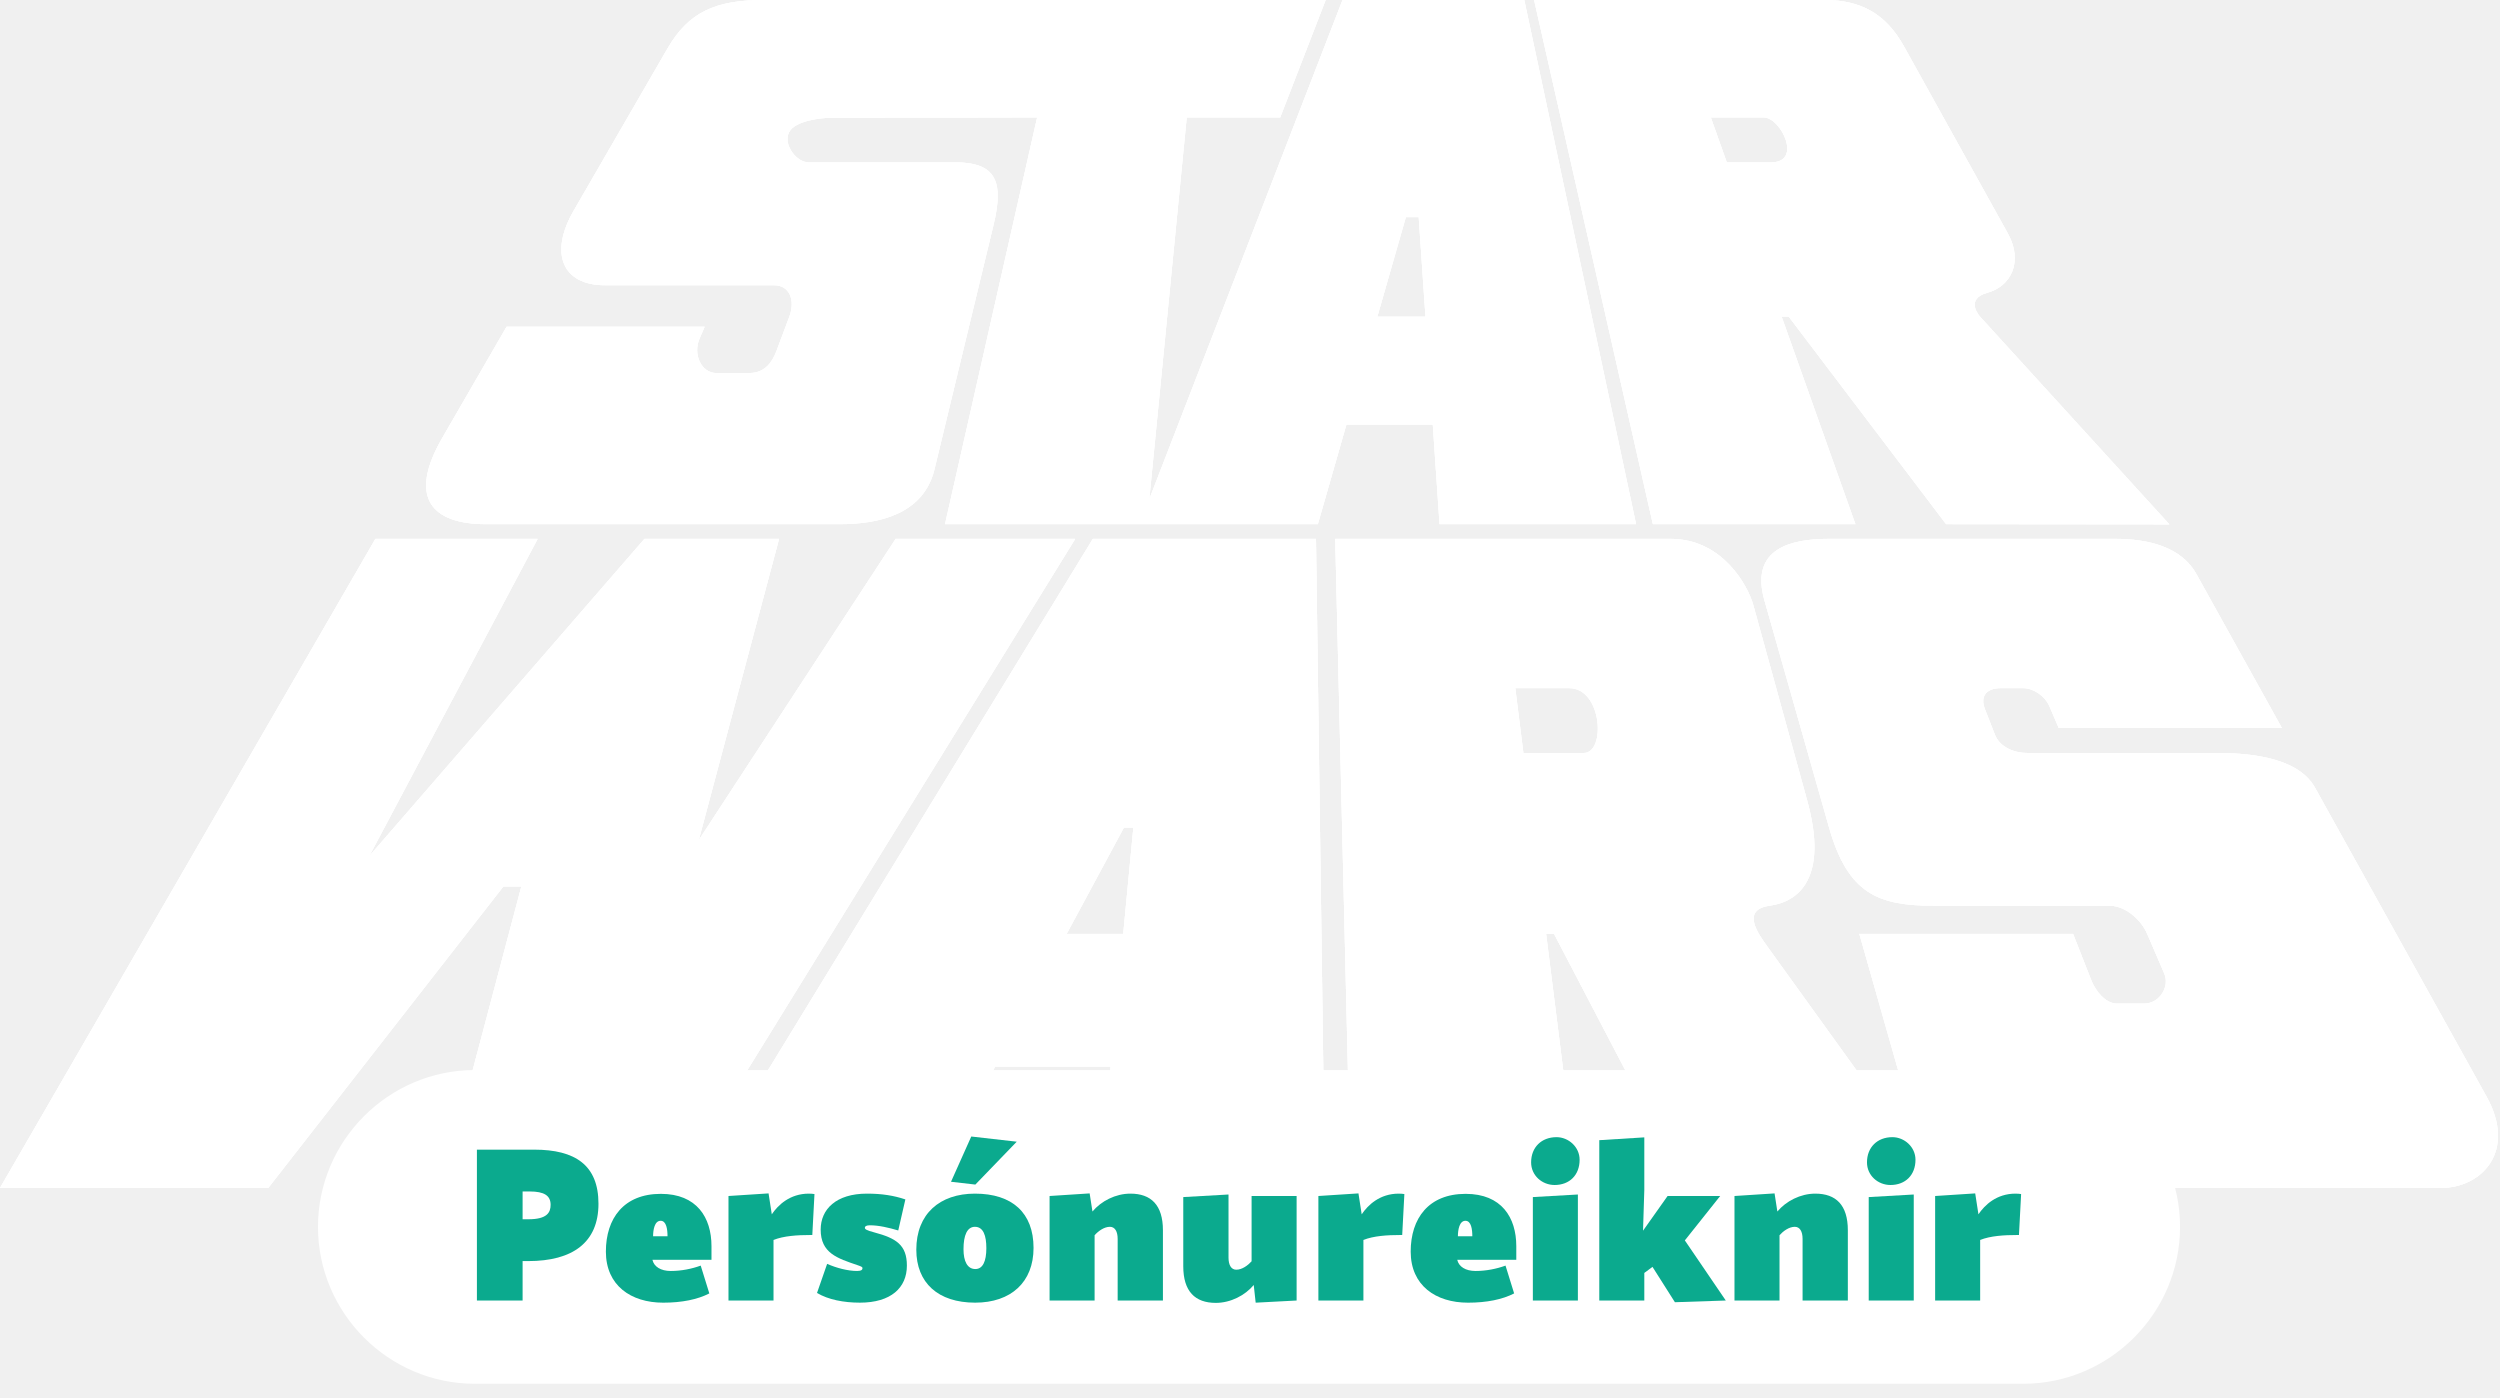
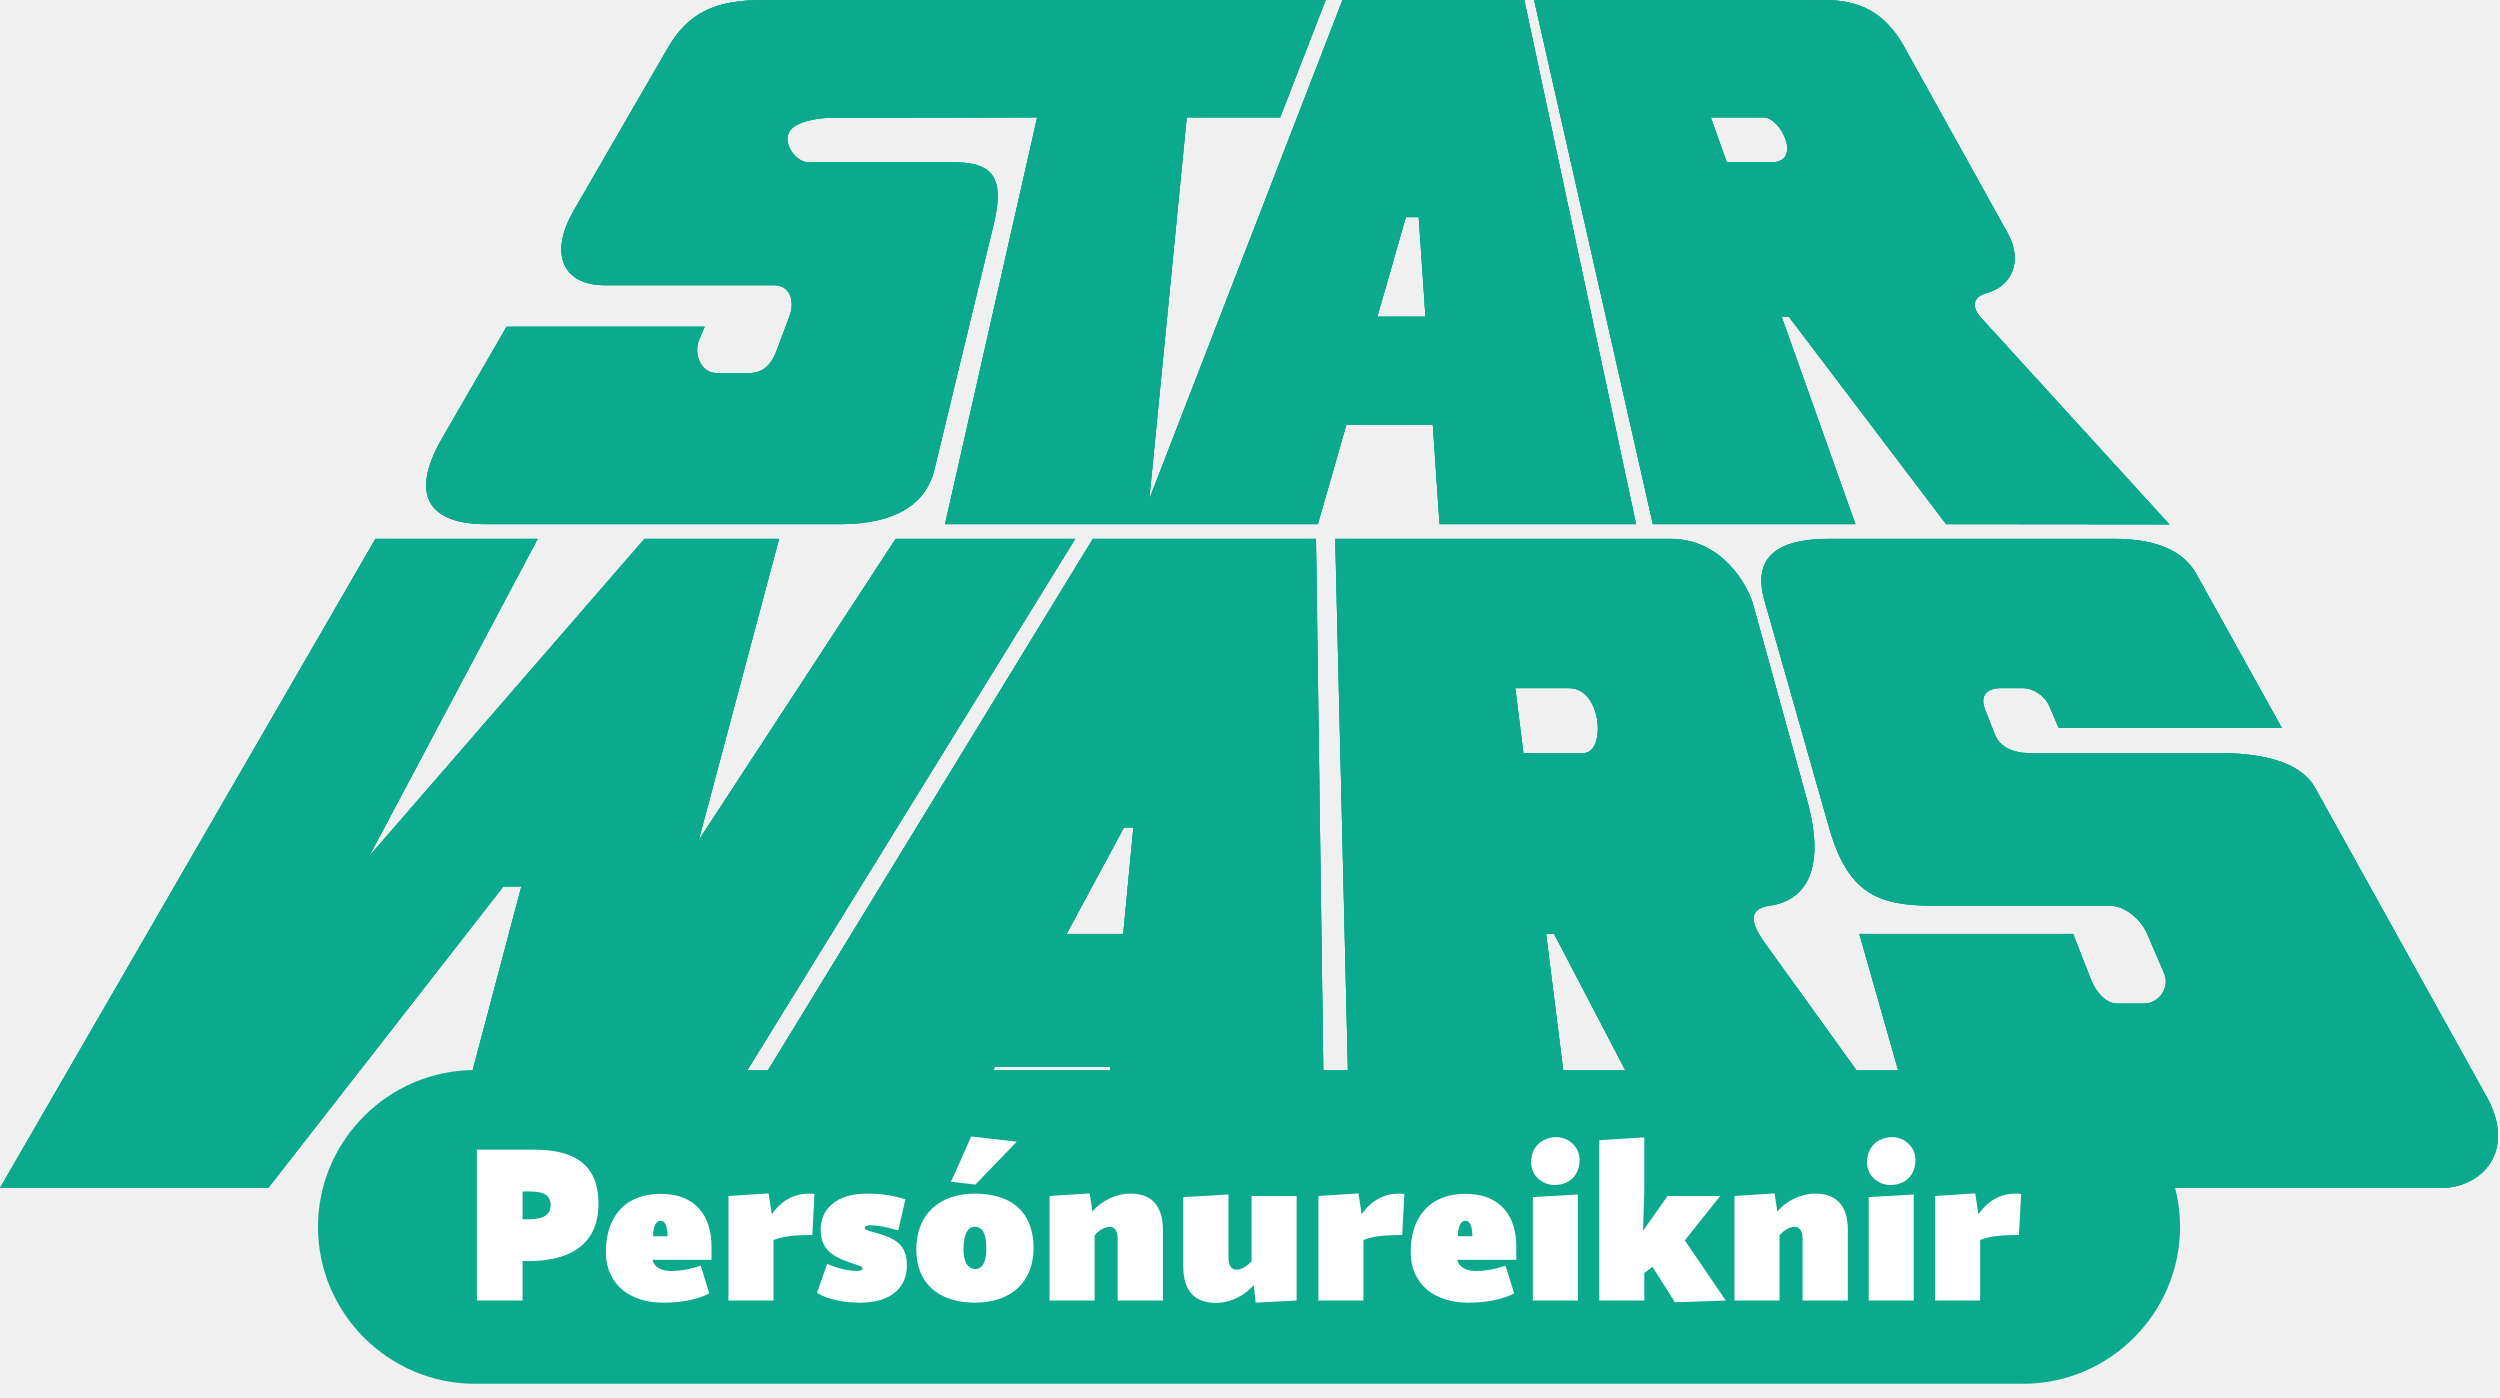
<svg xmlns="http://www.w3.org/2000/svg" xmlns:xlink="http://www.w3.org/1999/xlink" width="170px" height="95px" viewBox="0 0 170 95" version="1.1">
  <defs>
    <path d="M63.291,0 L50.153,33.938 L52.698,7.982 L59.055,7.982 L62.146,0 L23.957,0 C20.646,0 18.819,0.825 17.38,3.315 L17.38,3.315 L11.016,14.317 C9.286,17.308 10.32,19.395 13.116,19.395 L13.116,19.395 L24.643,19.395 C25.69,19.395 26.096,20.411 25.676,21.532 L25.676,21.532 L24.792,23.888 C24.516,24.625 24.011,25.368 22.949,25.368 L22.949,25.368 L20.717,25.368 C19.673,25.368 19.111,24.076 19.565,23.03 L19.565,23.03 L19.917,22.217 L6.448,22.217 L2.07,29.786 C-0.287,33.861 1.381,35.642 5.036,35.642 L5.036,35.642 L29.136,35.642 C31.699,35.642 34.798,34.995 35.542,31.921 L35.542,31.921 L39.556,15.31 C40.266,12.374 39.765,11.038 36.935,11.038 L36.935,11.038 L26.961,11.038 C26.183,11.038 25.246,9.863 25.643,9.014 L25.643,9.014 C26.041,8.166 27.988,8.011 28.429,8.01 L28.429,8.01 L42.527,7.982 L36.261,35.642 L61.615,35.642 L63.554,28.876 L69.429,28.876 L69.889,35.642 L83.253,35.642 L75.651,0 L63.291,0 Z M67.598,14.765 L68.472,14.765 L68.931,21.532 L65.659,21.532 L67.598,14.765 Z" id="path-1" />
    <path d="M0.318,0 L8.395,35.643 L22.167,35.643 L17.151,21.533 L17.636,21.533 L28.337,35.643 L43.518,35.658 L30.641,21.533 C30.641,21.533 29.555,20.34 31.149,19.904 L31.149,19.904 C32.742,19.467 33.602,17.8 32.529,15.866 L32.529,15.866 L25.466,3.147 C24.234,0.928 22.522,0 20.073,0 L20.073,0 L0.318,0 Z M12.334,7.983 L15.926,7.983 C17.105,7.983 18.586,11.039 16.447,11.039 L16.447,11.039 L13.421,11.039 L12.334,7.983 Z" id="path-3" />
    <path id="path-5" d="M60.904,0.643 L47.517,21.125 L52.977,0.643 L43.823,0.643 L25.112,22.212 L36.562,0.643 L25.527,0.643 L0,44.783 L18.239,44.783 L34.229,24.28 L35.452,24.28 L30.019,44.783 L45.876,44.783 L73.116,0.643 L60.904,0.643 Z" />
    <path d="M27.314,0.643 L0.33,44.783 L16.224,44.783 L20.667,36.535 L28.52,36.535 L27.737,44.783 L43.096,44.783 L42.488,0.643 L27.314,0.643 Z M30.068,20.273 L29.379,27.507 L25.53,27.507 L29.428,20.273 L30.068,20.273 Z" id="path-7" />
    <path d="M27.314,0.643 L0.33,44.783 L16.224,44.783 L20.667,36.535 L28.52,36.535 L27.737,44.783 L43.096,44.783 L42.488,0.643 L27.314,0.643 Z M29.428,20.273 L30.068,20.273 L29.379,27.507 L25.53,27.507 L29.428,20.273 Z" id="path-9" />
    <path d="M0.795,0.643 L1.849,44.783 L17.305,44.783 L15.136,27.507 L15.677,27.507 L24.705,44.783 L42.008,44.783 L30.171,28.353 C29.57,27.519 28.358,25.861 30.331,25.589 L30.331,25.589 C32.303,25.317 34.347,23.724 32.887,18.43 L32.887,18.43 L29.225,5.146 C28.866,3.846 27.141,0.643 23.595,0.643 L23.595,0.643 L0.795,0.643 Z M13.039,10.793 L16.705,10.793 C18.958,10.793 19.214,15.206 17.693,15.206 L17.693,15.206 L13.592,15.206 L13.039,10.793 Z" id="path-11" />
    <path id="path-13" d="M5.354,0.643 C2.817,0.643 -0.026,1.282 0.98,4.819 L0.98,4.819 L5.377,20.273 C6.666,24.8 8.733,25.589 12.502,25.589 L12.502,25.589 L24.453,25.589 C25.52,25.589 26.591,26.528 27.011,27.507 L27.011,27.507 L28.172,30.207 C28.558,31.104 27.841,32.246 26.799,32.246 L26.799,32.246 L24.963,32.246 C24.169,32.246 23.491,31.384 23.203,30.646 L23.203,30.646 L21.97,27.507 L7.435,27.507 L10.898,39.678 C11.702,42.503 13.567,44.783 16.712,44.783 L16.712,44.783 L46.966,44.783 C49.765,44.783 52.145,42.281 50.094,38.584 L50.094,38.584 L38.421,17.563 C37.16,15.289 33.281,15.206 31.716,15.206 L31.716,15.206 L18.888,15.206 C17.973,15.206 16.993,14.819 16.658,13.968 L16.658,13.968 L15.978,12.23 C15.608,11.29 16.132,10.793 17.051,10.793 L17.051,10.793 L18.577,10.793 C19.293,10.793 20.069,11.348 20.35,12.005 L20.35,12.005 L20.996,13.506 L36.169,13.506 L30.356,3.036 C29.325,1.18 27.076,0.643 24.822,0.643 L24.822,0.643 L5.354,0.643 Z" />
  </defs>
  <g id="Page-1" stroke="none" stroke-width="1" fill="none" fill-rule="evenodd">
    <g>
-       <path d="M93.659,21.532 L96.931,21.532 L96.472,14.766 L95.598,14.766 L93.659,21.532 Z M30.07,29.786 L34.448,22.218 L47.917,22.218 L47.565,23.03 C47.111,24.077 47.673,25.368 48.716,25.368 L50.948,25.368 C52.011,25.368 52.515,24.625 52.791,23.889 L53.675,21.532 C54.096,20.411 53.69,19.396 52.644,19.396 L41.116,19.396 C38.32,19.396 37.286,17.308 39.017,14.317 L45.379,3.316 C46.819,0.825 48.647,-0 51.957,-0 L90.146,-0 L87.055,7.983 L80.698,7.983 L78.153,33.938 L91.292,-0 L103.65,-0 L111.253,35.642 L97.889,35.642 L97.429,28.876 L91.554,28.876 L89.616,35.642 L64.262,35.642 L70.527,7.983 L56.429,8.011 C55.988,8.012 54.041,8.166 53.643,9.015 C53.246,9.864 54.183,11.039 54.961,11.039 L64.935,11.039 C67.765,11.039 68.266,12.374 67.556,15.31 L63.541,31.921 C62.798,34.995 59.7,35.642 57.136,35.642 L33.036,35.642 C29.381,35.642 27.713,33.861 30.07,29.786 L30.07,29.786 Z" id="Fill-1" fill="#FFFFFF" />
+       <path d="M93.659,21.532 L96.931,21.532 L96.472,14.766 L95.598,14.766 L93.659,21.532 Z M30.07,29.786 L34.448,22.218 L47.917,22.218 L47.565,23.03 C47.111,24.077 47.673,25.368 48.716,25.368 L50.948,25.368 C52.011,25.368 52.515,24.625 52.791,23.889 L53.675,21.532 C54.096,20.411 53.69,19.396 52.644,19.396 L41.116,19.396 C38.32,19.396 37.286,17.308 39.017,14.317 L45.379,3.316 C46.819,0.825 48.647,-0 51.957,-0 L90.146,-0 L87.055,7.983 L80.698,7.983 L78.153,33.938 L91.292,-0 L103.65,-0 L111.253,35.642 L97.889,35.642 L97.429,28.876 L91.554,28.876 L89.616,35.642 L64.262,35.642 L70.527,7.983 L56.429,8.011 C55.988,8.012 54.041,8.166 53.643,9.015 C53.246,9.864 54.183,11.039 54.961,11.039 L64.935,11.039 C67.765,11.039 68.266,12.374 67.556,15.31 L63.541,31.921 C62.798,34.995 59.7,35.642 57.136,35.642 L33.036,35.642 C29.381,35.642 27.713,33.861 30.07,29.786 L30.07,29.786 Z" id="Fill-1" fill="#0BAA8E" />
      <g id="Group-6" transform="translate(28, 0)">
        <mask id="mask-2" fill="white">
          <use xlink:href="#path-1" />
        </mask>
        <g id="Clip-4" />
-         <path d="M-130,921 L245,921 L245,-31 L-130,-31 L-130,921 Z" id="Fill-3" fill="#FFFFFF" mask="url(#mask-2)" />
-         <path d="M-4.023,-5 L88.253,-5 L88.253,40.642 L-4.023,40.642 L-4.023,-5 Z" id="Fill-5" fill="#FFFFFF" mask="url(#mask-2)" />
+         <path d="M-130,921 L245,921 L245,-31 L-130,-31 L-130,921 Z" id="Fill-3" fill="#0BAA8E" mask="url(#mask-2)" />
+         <path d="M-4.023,-5 L88.253,-5 L88.253,40.642 L-4.023,40.642 L-4.023,-5 Z" id="Fill-5" fill="#0BAA8E" mask="url(#mask-2)" />
      </g>
-       <path d="M116.334,7.983 L117.421,11.039 L120.447,11.039 C122.586,11.039 121.106,7.983 119.925,7.983 L116.334,7.983 Z M104.318,0 L112.395,35.643 L126.167,35.643 L121.151,21.532 L121.636,21.532 L132.336,35.643 L147.517,35.658 L134.642,21.532 C134.642,21.532 133.555,20.34 135.149,19.903 C136.742,19.467 137.601,17.799 136.528,15.866 L129.466,3.146 C128.234,0.928 126.521,0 124.073,0 L104.318,0 Z" id="Fill-7" fill="#FFFFFF" />
+       <path d="M116.334,7.983 L117.421,11.039 L120.447,11.039 C122.586,11.039 121.106,7.983 119.925,7.983 L116.334,7.983 Z M104.318,0 L112.395,35.643 L126.167,35.643 L121.151,21.532 L121.636,21.532 L132.336,35.643 L147.517,35.658 L134.642,21.532 C134.642,21.532 133.555,20.34 135.149,19.903 C136.742,19.467 137.601,17.799 136.528,15.866 L129.466,3.146 C128.234,0.928 126.521,0 124.073,0 L104.318,0 Z" id="Fill-7" fill="#0BAA8E" />
      <g id="Group-12" transform="translate(104, 0)">
        <mask id="mask-4" fill="white">
          <use xlink:href="#path-3" />
        </mask>
        <g id="Clip-10" />
-         <path d="M-206,921 L169,921 L169,-31 L-206,-31 L-206,921 Z" id="Fill-9" fill="#FFFFFF" mask="url(#mask-4)" />
-         <path d="M-4.682,-5 L48.517,-5 L48.517,40.658 L-4.682,40.658 L-4.682,-5 Z" id="Fill-11" fill="#FFFFFF" mask="url(#mask-4)" />
+         <path d="M-206,921 L169,921 L169,-31 L-206,-31 L-206,921 Z" id="Fill-9" fill="#0BAA8E" mask="url(#mask-4)" />
+         <path d="M-4.682,-5 L48.517,-5 L48.517,40.658 L-4.682,40.658 L-4.682,-5 Z" id="Fill-11" fill="#0BAA8E" mask="url(#mask-4)" />
      </g>
-       <path d="M25.527,36.643 L0,80.782 L18.239,80.782 L34.229,60.28 L35.452,60.28 L30.019,80.782 L45.876,80.782 L73.115,36.643 L60.903,36.643 L47.517,57.125 L52.977,36.643 L43.823,36.643 L25.113,58.212 L36.563,36.643 L25.527,36.643 Z" id="Fill-13" fill="#FFFFFF" />
+       <path d="M25.527,36.643 L0,80.782 L18.239,80.782 L34.229,60.28 L35.452,60.28 L30.019,80.782 L45.876,80.782 L73.115,36.643 L60.903,36.643 L47.517,57.125 L52.977,36.643 L43.823,36.643 L25.113,58.212 L36.563,36.643 L25.527,36.643 Z" id="Fill-13" fill="#0BAA8E" />
      <g id="Group-18" transform="translate(0, 36)">
        <mask id="mask-6" fill="white">
          <use xlink:href="#path-5" />
        </mask>
        <g id="Clip-16" />
-         <path d="M-102,885 L273,885 L273,-67 L-102,-67 L-102,885 Z" id="Fill-15" fill="#FFFFFF" mask="url(#mask-6)" />
-         <path d="M-5,-4.357 L78.115,-4.357 L78.115,49.782 L-5,49.782 L-5,-4.357 Z" id="Fill-17" fill="#FFFFFF" mask="url(#mask-6)" />
+         <path d="M-102,885 L273,885 L273,-67 L-102,-67 L-102,885 Z" id="Fill-15" fill="#0BAA8E" mask="url(#mask-6)" />
+         <path d="M-5,-4.357 L78.115,-4.357 L78.115,49.782 L-5,49.782 L-5,-4.357 Z" id="Fill-17" fill="#0BAA8E" mask="url(#mask-6)" />
      </g>
-       <path d="M72.53,63.507 L76.379,63.507 L77.068,56.273 L76.427,56.273 L72.53,63.507 Z M74.313,36.643 L89.487,36.643 L90.096,80.782 L74.736,80.782 L75.52,72.535 L67.667,72.535 L63.223,80.782 L47.329,80.782 L74.313,36.643 Z" id="Fill-19" fill="#FFFFFF" />
+       <path d="M72.53,63.507 L76.379,63.507 L77.068,56.273 L76.427,56.273 L72.53,63.507 Z M74.313,36.643 L89.487,36.643 L90.096,80.782 L74.736,80.782 L75.52,72.535 L67.667,72.535 L63.223,80.782 L47.329,80.782 L74.313,36.643 Z" id="Fill-19" fill="#0BAA8E" />
      <g id="Group-23" transform="translate(47, 36)">
        <mask id="mask-8" fill="white">
          <use xlink:href="#path-7" />
        </mask>
        <g id="Clip-22" />
-         <path d="M-149,885 L226,885 L226,-67 L-149,-67 L-149,885 Z" id="Fill-21" fill="#FFFFFF" mask="url(#mask-8)" />
+         <path d="M-149,885 L226,885 L226,-67 L-149,-67 L-149,885 Z" id="Fill-21" fill="#0BAA8E" mask="url(#mask-8)" />
      </g>
      <g id="Group-26" transform="translate(47, 36)">
        <mask id="mask-10" fill="white">
          <use xlink:href="#path-9" />
        </mask>
        <g id="Clip-25" />
-         <path d="M-4.67,-4.357 L48.097,-4.357 L48.097,49.782 L-4.67,49.782 L-4.67,-4.357 Z" id="Fill-24" fill="#FFFFFF" mask="url(#mask-10)" />
+         <path d="M-4.67,-4.357 L48.097,-4.357 L48.097,49.782 L-4.67,49.782 L-4.67,-4.357 Z" id="Fill-24" fill="#0BAA8E" mask="url(#mask-10)" />
      </g>
-       <path d="M103.039,46.793 L103.592,51.206 L107.693,51.206 C109.213,51.206 108.958,46.793 106.705,46.793 L103.039,46.793 Z M90.795,36.643 L91.849,80.782 L107.305,80.782 L105.136,63.507 L105.677,63.507 L114.704,80.782 L132.008,80.782 L120.171,64.353 C119.57,63.519 118.357,61.861 120.331,61.589 C122.303,61.317 124.347,59.724 122.887,54.43 L119.225,41.145 C118.866,39.846 117.14,36.643 113.594,36.643 L90.795,36.643 Z" id="Fill-27" fill="#FFFFFF" />
+       <path d="M103.039,46.793 L103.592,51.206 L107.693,51.206 C109.213,51.206 108.958,46.793 106.705,46.793 L103.039,46.793 Z M90.795,36.643 L91.849,80.782 L107.305,80.782 L105.136,63.507 L105.677,63.507 L114.704,80.782 L132.008,80.782 L120.171,64.353 C119.57,63.519 118.357,61.861 120.331,61.589 C122.303,61.317 124.347,59.724 122.887,54.43 L119.225,41.145 C118.866,39.846 117.14,36.643 113.594,36.643 L90.795,36.643 Z" id="Fill-27" fill="#0BAA8E" />
      <g id="Group-32" transform="translate(90, 36)">
        <mask id="mask-12" fill="white">
          <use xlink:href="#path-11" />
        </mask>
        <g id="Clip-30" />
-         <path d="M-192,885 L183,885 L183,-67 L-192,-67 L-192,885 Z" id="Fill-29" fill="#FFFFFF" mask="url(#mask-12)" />
-         <path d="M-4.205,-4.357 L47.007,-4.357 L47.007,49.782 L-4.205,49.782 L-4.205,-4.357 Z" id="Fill-31" fill="#FFFFFF" mask="url(#mask-12)" />
+         <path d="M-192,885 L183,885 L183,-67 L-192,-67 L-192,885 Z" id="Fill-29" fill="#0BAA8E" mask="url(#mask-12)" />
+         <path d="M-4.205,-4.357 L47.007,-4.357 L47.007,49.782 L-4.205,49.782 L-4.205,-4.357 Z" id="Fill-31" fill="#0BAA8E" mask="url(#mask-12)" />
      </g>
-       <path d="M124.355,36.643 L143.822,36.643 C146.076,36.643 148.325,37.18 149.356,39.036 L155.169,49.506 L139.996,49.506 L139.351,48.004 C139.069,47.348 138.293,46.793 137.577,46.793 L136.051,46.793 C135.133,46.793 134.608,47.29 134.978,48.231 L135.659,49.968 C135.993,50.819 136.973,51.206 137.888,51.206 L150.717,51.206 C152.281,51.206 156.16,51.289 157.422,53.563 L169.094,74.585 C171.146,78.281 168.766,80.782 165.966,80.782 L135.713,80.782 C132.567,80.782 130.702,78.503 129.898,75.678 L126.436,63.507 L140.971,63.507 L142.203,66.647 C142.492,67.384 143.169,68.246 143.963,68.246 L145.799,68.246 C146.841,68.246 147.558,67.105 147.173,66.207 L146.012,63.507 C145.591,62.528 144.52,61.589 143.454,61.589 L131.503,61.589 C127.734,61.589 125.666,60.8 124.377,56.273 L119.98,40.819 C118.975,37.282 121.817,36.643 124.355,36.643" id="Fill-33" fill="#FFFFFF" />
+       <path d="M124.355,36.643 L143.822,36.643 C146.076,36.643 148.325,37.18 149.356,39.036 L155.169,49.506 L139.996,49.506 L139.351,48.004 C139.069,47.348 138.293,46.793 137.577,46.793 L136.051,46.793 C135.133,46.793 134.608,47.29 134.978,48.231 L135.659,49.968 C135.993,50.819 136.973,51.206 137.888,51.206 L150.717,51.206 C152.281,51.206 156.16,51.289 157.422,53.563 L169.094,74.585 C171.146,78.281 168.766,80.782 165.966,80.782 L135.713,80.782 C132.567,80.782 130.702,78.503 129.898,75.678 L126.436,63.507 L140.971,63.507 L142.203,66.647 C142.492,67.384 143.169,68.246 143.963,68.246 L145.799,68.246 C146.841,68.246 147.558,67.105 147.173,66.207 L146.012,63.507 C145.591,62.528 144.52,61.589 143.454,61.589 L131.503,61.589 C127.734,61.589 125.666,60.8 124.377,56.273 L119.98,40.819 C118.975,37.282 121.817,36.643 124.355,36.643" id="Fill-33" fill="#0BAA8E" />
      <g id="Group-38" transform="translate(119, 36)">
        <mask id="mask-14" fill="white">
          <use xlink:href="#path-13" />
        </mask>
        <g id="Clip-36" />
-         <path d="M-221,885 L154,885 L154,-67 L-221,-67 L-221,885 Z" id="Fill-35" fill="#FFFFFF" mask="url(#mask-14)" />
-         <path d="M-4.227,-4.357 L55.866,-4.357 L55.866,49.782 L-4.227,49.782 L-4.227,-4.357 Z" id="Fill-37" fill="#FFFFFF" mask="url(#mask-14)" />
+         <path d="M-221,885 L154,885 L154,-67 L-221,-67 L-221,885 Z" id="Fill-35" fill="#0BAA8E" mask="url(#mask-14)" />
+         <path d="M-4.227,-4.357 L55.866,-4.357 L55.866,49.782 L-4.227,49.782 L-4.227,-4.357 Z" id="Fill-37" fill="#0BAA8E" mask="url(#mask-14)" />
      </g>
      <g id="Group-69" transform="translate(21, 72)">
-         <path d="M116.576,22.096 L11.289,22.096 C5.423,22.096 0.623,17.296 0.623,11.429 L0.623,11.429 C0.623,5.563 5.423,0.763 11.289,0.763 L116.576,0.763 C122.443,0.763 127.243,5.563 127.243,11.429 L127.243,11.429 C127.243,17.296 122.443,22.096 116.576,22.096" id="Fill-39" fill="#FFFFFF" />
-         <path d="M14.933,10.91 C16.193,10.91 16.442,10.455 16.442,9.928 C16.442,9.298 16.003,9.02 15.021,9.02 L14.537,9.02 L14.537,10.91 L14.933,10.91 Z M11.43,6.176 L15.329,6.176 C18.098,6.176 19.696,7.217 19.696,9.855 C19.696,12.492 17.937,13.754 14.918,13.754 L14.537,13.754 L14.537,16.435 L11.43,16.435 L11.43,6.176 Z" id="Fill-41" fill="#0BAA8E" />
-         <path d="M24.391,12.068 C24.391,11.599 24.318,11.013 23.922,11.013 C23.512,11.013 23.41,11.629 23.41,12.068 L24.391,12.068 Z M27.234,15.952 C26.443,16.362 25.373,16.582 24.098,16.582 C21.9,16.582 20.2,15.409 20.2,13.108 C20.2,10.852 21.416,9.182 23.937,9.182 C26.384,9.182 27.381,10.794 27.381,12.742 L27.381,13.666 L23.365,13.666 C23.468,14.135 23.937,14.427 24.611,14.427 C25.329,14.427 26.047,14.281 26.648,14.061 L27.234,15.952 Z" id="Fill-43" fill="#0BAA8E" />
-         <path d="M28.537,9.328 L31.262,9.151 L31.482,10.573 C31.907,9.943 32.713,9.167 34.003,9.167 C34.149,9.167 34.296,9.181 34.384,9.196 L34.237,11.981 L34.105,11.981 C33.226,11.981 32.289,12.039 31.599,12.317 L31.599,16.435 L28.537,16.435 L28.537,9.328 Z" id="Fill-45" fill="#0BAA8E" />
-         <path d="M35.245,13.943 C35.876,14.222 36.652,14.426 37.282,14.426 C37.575,14.426 37.649,14.339 37.649,14.237 C37.649,14.148 37.56,14.12 37.312,14.031 C35.934,13.562 34.806,13.21 34.806,11.613 C34.806,10.236 35.846,9.167 37.956,9.167 C38.967,9.167 39.788,9.298 40.565,9.561 L40.081,11.672 C39.436,11.481 38.762,11.32 38.147,11.32 C37.912,11.32 37.81,11.393 37.81,11.481 C37.81,11.584 37.898,11.657 38.455,11.804 C39.934,12.2 40.668,12.653 40.668,14.06 C40.668,15.569 39.583,16.581 37.473,16.581 C36.374,16.581 35.318,16.376 34.557,15.921 L35.245,13.943 Z" id="Fill-47" fill="#0BAA8E" />
-         <path d="M46.072,12.874 C46.072,12.023 45.867,11.423 45.295,11.423 C44.768,11.423 44.518,11.995 44.518,12.947 C44.518,13.768 44.782,14.295 45.324,14.295 C45.823,14.295 46.072,13.782 46.072,12.874 L46.072,12.874 Z M45.046,5.283 L48.138,5.635 L45.324,8.551 L43.669,8.36 L45.046,5.283 Z M45.295,9.167 C47.83,9.167 49.281,10.471 49.281,12.858 C49.281,15.189 47.743,16.581 45.31,16.581 C42.789,16.581 41.309,15.233 41.309,12.977 C41.309,10.544 42.906,9.167 45.295,9.167 L45.295,9.167 Z" id="Fill-49" fill="#0BAA8E" />
-         <path d="M50.371,9.328 L53.096,9.151 L53.287,10.383 C53.873,9.679 54.855,9.167 55.866,9.167 C57.273,9.167 58.079,9.943 58.079,11.657 L58.079,16.435 L55.001,16.435 L55.001,12.244 C55.001,11.731 54.811,11.423 54.474,11.423 C54.078,11.423 53.683,11.716 53.433,11.995 L53.433,16.435 L50.371,16.435 L50.371,9.328 Z" id="Fill-51" fill="#0BAA8E" />
-         <path d="M59.462,9.401 L62.539,9.226 L62.539,13.519 C62.539,14.032 62.73,14.34 63.067,14.34 C63.463,14.34 63.858,14.046 64.108,13.768 L64.108,9.328 L67.17,9.328 L67.17,16.435 L64.386,16.582 L64.254,15.38 C63.668,16.083 62.686,16.596 61.675,16.596 C60.268,16.596 59.462,15.819 59.462,14.105 L59.462,9.401 Z" id="Fill-53" fill="#0BAA8E" />
-         <path d="M68.65,9.328 L71.375,9.151 L71.595,10.573 C72.02,9.943 72.826,9.167 74.116,9.167 C74.262,9.167 74.409,9.181 74.497,9.196 L74.35,11.981 L74.218,11.981 C73.339,11.981 72.402,12.039 71.712,12.317 L71.712,16.435 L68.65,16.435 L68.65,9.328 Z" id="Fill-55" fill="#0BAA8E" />
-         <path d="M79.118,12.068 C79.118,11.599 79.045,11.013 78.649,11.013 C78.239,11.013 78.137,11.629 78.137,12.068 L79.118,12.068 Z M81.961,15.952 C81.17,16.362 80.1,16.582 78.825,16.582 C76.627,16.582 74.927,15.409 74.927,13.108 C74.927,10.852 76.143,9.182 78.664,9.182 C81.111,9.182 82.108,10.794 82.108,12.742 L82.108,13.666 L78.092,13.666 C78.195,14.135 78.664,14.427 79.338,14.427 C80.056,14.427 80.774,14.281 81.375,14.061 L81.961,15.952 Z" id="Fill-57" fill="#0BAA8E" />
-         <path d="M83.234,9.401 L86.296,9.226 L86.296,16.435 L83.234,16.435 L83.234,9.401 Z M84.845,5.327 C85.651,5.327 86.414,5.986 86.414,6.865 C86.414,7.906 85.725,8.58 84.714,8.58 C83.864,8.58 83.116,7.936 83.116,7.042 C83.116,6.016 83.82,5.327 84.845,5.327 L84.845,5.327 Z" id="Fill-59" fill="#0BAA8E" />
-         <path d="M87.751,5.532 L90.813,5.341 L90.813,8.917 L90.726,11.687 L92.396,9.328 L95.972,9.328 L93.569,12.347 L96.353,16.435 L92.894,16.551 L91.37,14.148 L90.813,14.559 L90.813,16.435 L87.751,16.435 L87.751,5.532 Z" id="Fill-61" fill="#0BAA8E" />
-         <path d="M96.945,9.328 L99.67,9.151 L99.861,10.383 C100.447,9.679 101.429,9.167 102.44,9.167 C103.847,9.167 104.653,9.943 104.653,11.657 L104.653,16.435 L101.575,16.435 L101.575,12.244 C101.575,11.731 101.385,11.423 101.048,11.423 C100.652,11.423 100.257,11.716 100.007,11.995 L100.007,16.435 L96.945,16.435 L96.945,9.328 Z" id="Fill-63" fill="#0BAA8E" />
-         <path d="M106.073,9.401 L109.135,9.226 L109.135,16.435 L106.073,16.435 L106.073,9.401 Z M107.684,5.327 C108.49,5.327 109.253,5.986 109.253,6.865 C109.253,7.906 108.564,8.58 107.553,8.58 C106.703,8.58 105.955,7.936 105.955,7.042 C105.955,6.016 106.659,5.327 107.684,5.327 L107.684,5.327 Z" id="Fill-65" fill="#0BAA8E" />
-         <path d="M110.589,9.328 L113.314,9.151 L113.534,10.573 C113.959,9.943 114.765,9.167 116.055,9.167 C116.201,9.167 116.348,9.181 116.436,9.196 L116.289,11.981 L116.157,11.981 C115.278,11.981 114.341,12.039 113.651,12.317 L113.651,16.435 L110.589,16.435 L110.589,9.328 Z" id="Fill-67" fill="#0BAA8E" />
+         <path d="M116.576,22.096 L11.289,22.096 C5.423,22.096 0.623,17.296 0.623,11.429 L0.623,11.429 C0.623,5.563 5.423,0.763 11.289,0.763 L116.576,0.763 C122.443,0.763 127.243,5.563 127.243,11.429 L127.243,11.429 C127.243,17.296 122.443,22.096 116.576,22.096" id="Fill-39" fill="#0BAA8E" />
+         <path d="M14.933,10.91 C16.193,10.91 16.442,10.455 16.442,9.928 C16.442,9.298 16.003,9.02 15.021,9.02 L14.537,9.02 L14.537,10.91 L14.933,10.91 Z M11.43,6.176 L15.329,6.176 C18.098,6.176 19.696,7.217 19.696,9.855 C19.696,12.492 17.937,13.754 14.918,13.754 L14.537,13.754 L14.537,16.435 L11.43,16.435 L11.43,6.176 Z" id="Fill-41" fill="#FFFFFF" />
+         <path d="M24.391,12.068 C24.391,11.599 24.318,11.013 23.922,11.013 C23.512,11.013 23.41,11.629 23.41,12.068 L24.391,12.068 Z M27.234,15.952 C26.443,16.362 25.373,16.582 24.098,16.582 C21.9,16.582 20.2,15.409 20.2,13.108 C20.2,10.852 21.416,9.182 23.937,9.182 C26.384,9.182 27.381,10.794 27.381,12.742 L27.381,13.666 L23.365,13.666 C23.468,14.135 23.937,14.427 24.611,14.427 C25.329,14.427 26.047,14.281 26.648,14.061 L27.234,15.952 Z" id="Fill-43" fill="#FFFFFF" />
+         <path d="M28.537,9.328 L31.262,9.151 L31.482,10.573 C31.907,9.943 32.713,9.167 34.003,9.167 C34.149,9.167 34.296,9.181 34.384,9.196 L34.237,11.981 L34.105,11.981 C33.226,11.981 32.289,12.039 31.599,12.317 L31.599,16.435 L28.537,16.435 L28.537,9.328 Z" id="Fill-45" fill="#FFFFFF" />
+         <path d="M35.245,13.943 C35.876,14.222 36.652,14.426 37.282,14.426 C37.575,14.426 37.649,14.339 37.649,14.237 C37.649,14.148 37.56,14.12 37.312,14.031 C35.934,13.562 34.806,13.21 34.806,11.613 C34.806,10.236 35.846,9.167 37.956,9.167 C38.967,9.167 39.788,9.298 40.565,9.561 L40.081,11.672 C39.436,11.481 38.762,11.32 38.147,11.32 C37.912,11.32 37.81,11.393 37.81,11.481 C37.81,11.584 37.898,11.657 38.455,11.804 C39.934,12.2 40.668,12.653 40.668,14.06 C40.668,15.569 39.583,16.581 37.473,16.581 C36.374,16.581 35.318,16.376 34.557,15.921 L35.245,13.943 Z" id="Fill-47" fill="#FFFFFF" />
+         <path d="M46.072,12.874 C46.072,12.023 45.867,11.423 45.295,11.423 C44.768,11.423 44.518,11.995 44.518,12.947 C44.518,13.768 44.782,14.295 45.324,14.295 C45.823,14.295 46.072,13.782 46.072,12.874 L46.072,12.874 Z M45.046,5.283 L48.138,5.635 L45.324,8.551 L43.669,8.36 L45.046,5.283 Z M45.295,9.167 C47.83,9.167 49.281,10.471 49.281,12.858 C49.281,15.189 47.743,16.581 45.31,16.581 C42.789,16.581 41.309,15.233 41.309,12.977 C41.309,10.544 42.906,9.167 45.295,9.167 L45.295,9.167 Z" id="Fill-49" fill="#FFFFFF" />
+         <path d="M50.371,9.328 L53.096,9.151 L53.287,10.383 C53.873,9.679 54.855,9.167 55.866,9.167 C57.273,9.167 58.079,9.943 58.079,11.657 L58.079,16.435 L55.001,16.435 L55.001,12.244 C55.001,11.731 54.811,11.423 54.474,11.423 C54.078,11.423 53.683,11.716 53.433,11.995 L53.433,16.435 L50.371,16.435 L50.371,9.328 Z" id="Fill-51" fill="#FFFFFF" />
+         <path d="M59.462,9.401 L62.539,9.226 L62.539,13.519 C62.539,14.032 62.73,14.34 63.067,14.34 C63.463,14.34 63.858,14.046 64.108,13.768 L64.108,9.328 L67.17,9.328 L67.17,16.435 L64.386,16.582 L64.254,15.38 C63.668,16.083 62.686,16.596 61.675,16.596 C60.268,16.596 59.462,15.819 59.462,14.105 L59.462,9.401 Z" id="Fill-53" fill="#FFFFFF" />
+         <path d="M68.65,9.328 L71.375,9.151 L71.595,10.573 C72.02,9.943 72.826,9.167 74.116,9.167 C74.262,9.167 74.409,9.181 74.497,9.196 L74.35,11.981 L74.218,11.981 C73.339,11.981 72.402,12.039 71.712,12.317 L71.712,16.435 L68.65,16.435 L68.65,9.328 Z" id="Fill-55" fill="#FFFFFF" />
+         <path d="M79.118,12.068 C79.118,11.599 79.045,11.013 78.649,11.013 C78.239,11.013 78.137,11.629 78.137,12.068 L79.118,12.068 Z M81.961,15.952 C81.17,16.362 80.1,16.582 78.825,16.582 C76.627,16.582 74.927,15.409 74.927,13.108 C74.927,10.852 76.143,9.182 78.664,9.182 C81.111,9.182 82.108,10.794 82.108,12.742 L82.108,13.666 L78.092,13.666 C78.195,14.135 78.664,14.427 79.338,14.427 C80.056,14.427 80.774,14.281 81.375,14.061 L81.961,15.952 Z" id="Fill-57" fill="#FFFFFF" />
+         <path d="M83.234,9.401 L86.296,9.226 L86.296,16.435 L83.234,16.435 L83.234,9.401 Z M84.845,5.327 C85.651,5.327 86.414,5.986 86.414,6.865 C86.414,7.906 85.725,8.58 84.714,8.58 C83.864,8.58 83.116,7.936 83.116,7.042 C83.116,6.016 83.82,5.327 84.845,5.327 L84.845,5.327 Z" id="Fill-59" fill="#FFFFFF" />
+         <path d="M87.751,5.532 L90.813,5.341 L90.813,8.917 L90.726,11.687 L92.396,9.328 L95.972,9.328 L93.569,12.347 L96.353,16.435 L92.894,16.551 L91.37,14.148 L90.813,14.559 L90.813,16.435 L87.751,16.435 L87.751,5.532 Z" id="Fill-61" fill="#FFFFFF" />
+         <path d="M96.945,9.328 L99.67,9.151 L99.861,10.383 C100.447,9.679 101.429,9.167 102.44,9.167 C103.847,9.167 104.653,9.943 104.653,11.657 L104.653,16.435 L101.575,16.435 L101.575,12.244 C101.575,11.731 101.385,11.423 101.048,11.423 C100.652,11.423 100.257,11.716 100.007,11.995 L100.007,16.435 L96.945,16.435 L96.945,9.328 Z" id="Fill-63" fill="#FFFFFF" />
+         <path d="M106.073,9.401 L109.135,9.226 L109.135,16.435 L106.073,16.435 L106.073,9.401 Z M107.684,5.327 C108.49,5.327 109.253,5.986 109.253,6.865 C109.253,7.906 108.564,8.58 107.553,8.58 C106.703,8.58 105.955,7.936 105.955,7.042 C105.955,6.016 106.659,5.327 107.684,5.327 L107.684,5.327 Z" id="Fill-65" fill="#FFFFFF" />
+         <path d="M110.589,9.328 L113.314,9.151 L113.534,10.573 C113.959,9.943 114.765,9.167 116.055,9.167 C116.201,9.167 116.348,9.181 116.436,9.196 L116.289,11.981 L116.157,11.981 C115.278,11.981 114.341,12.039 113.651,12.317 L113.651,16.435 L110.589,16.435 L110.589,9.328 Z" id="Fill-67" fill="#FFFFFF" />
      </g>
    </g>
  </g>
</svg>
